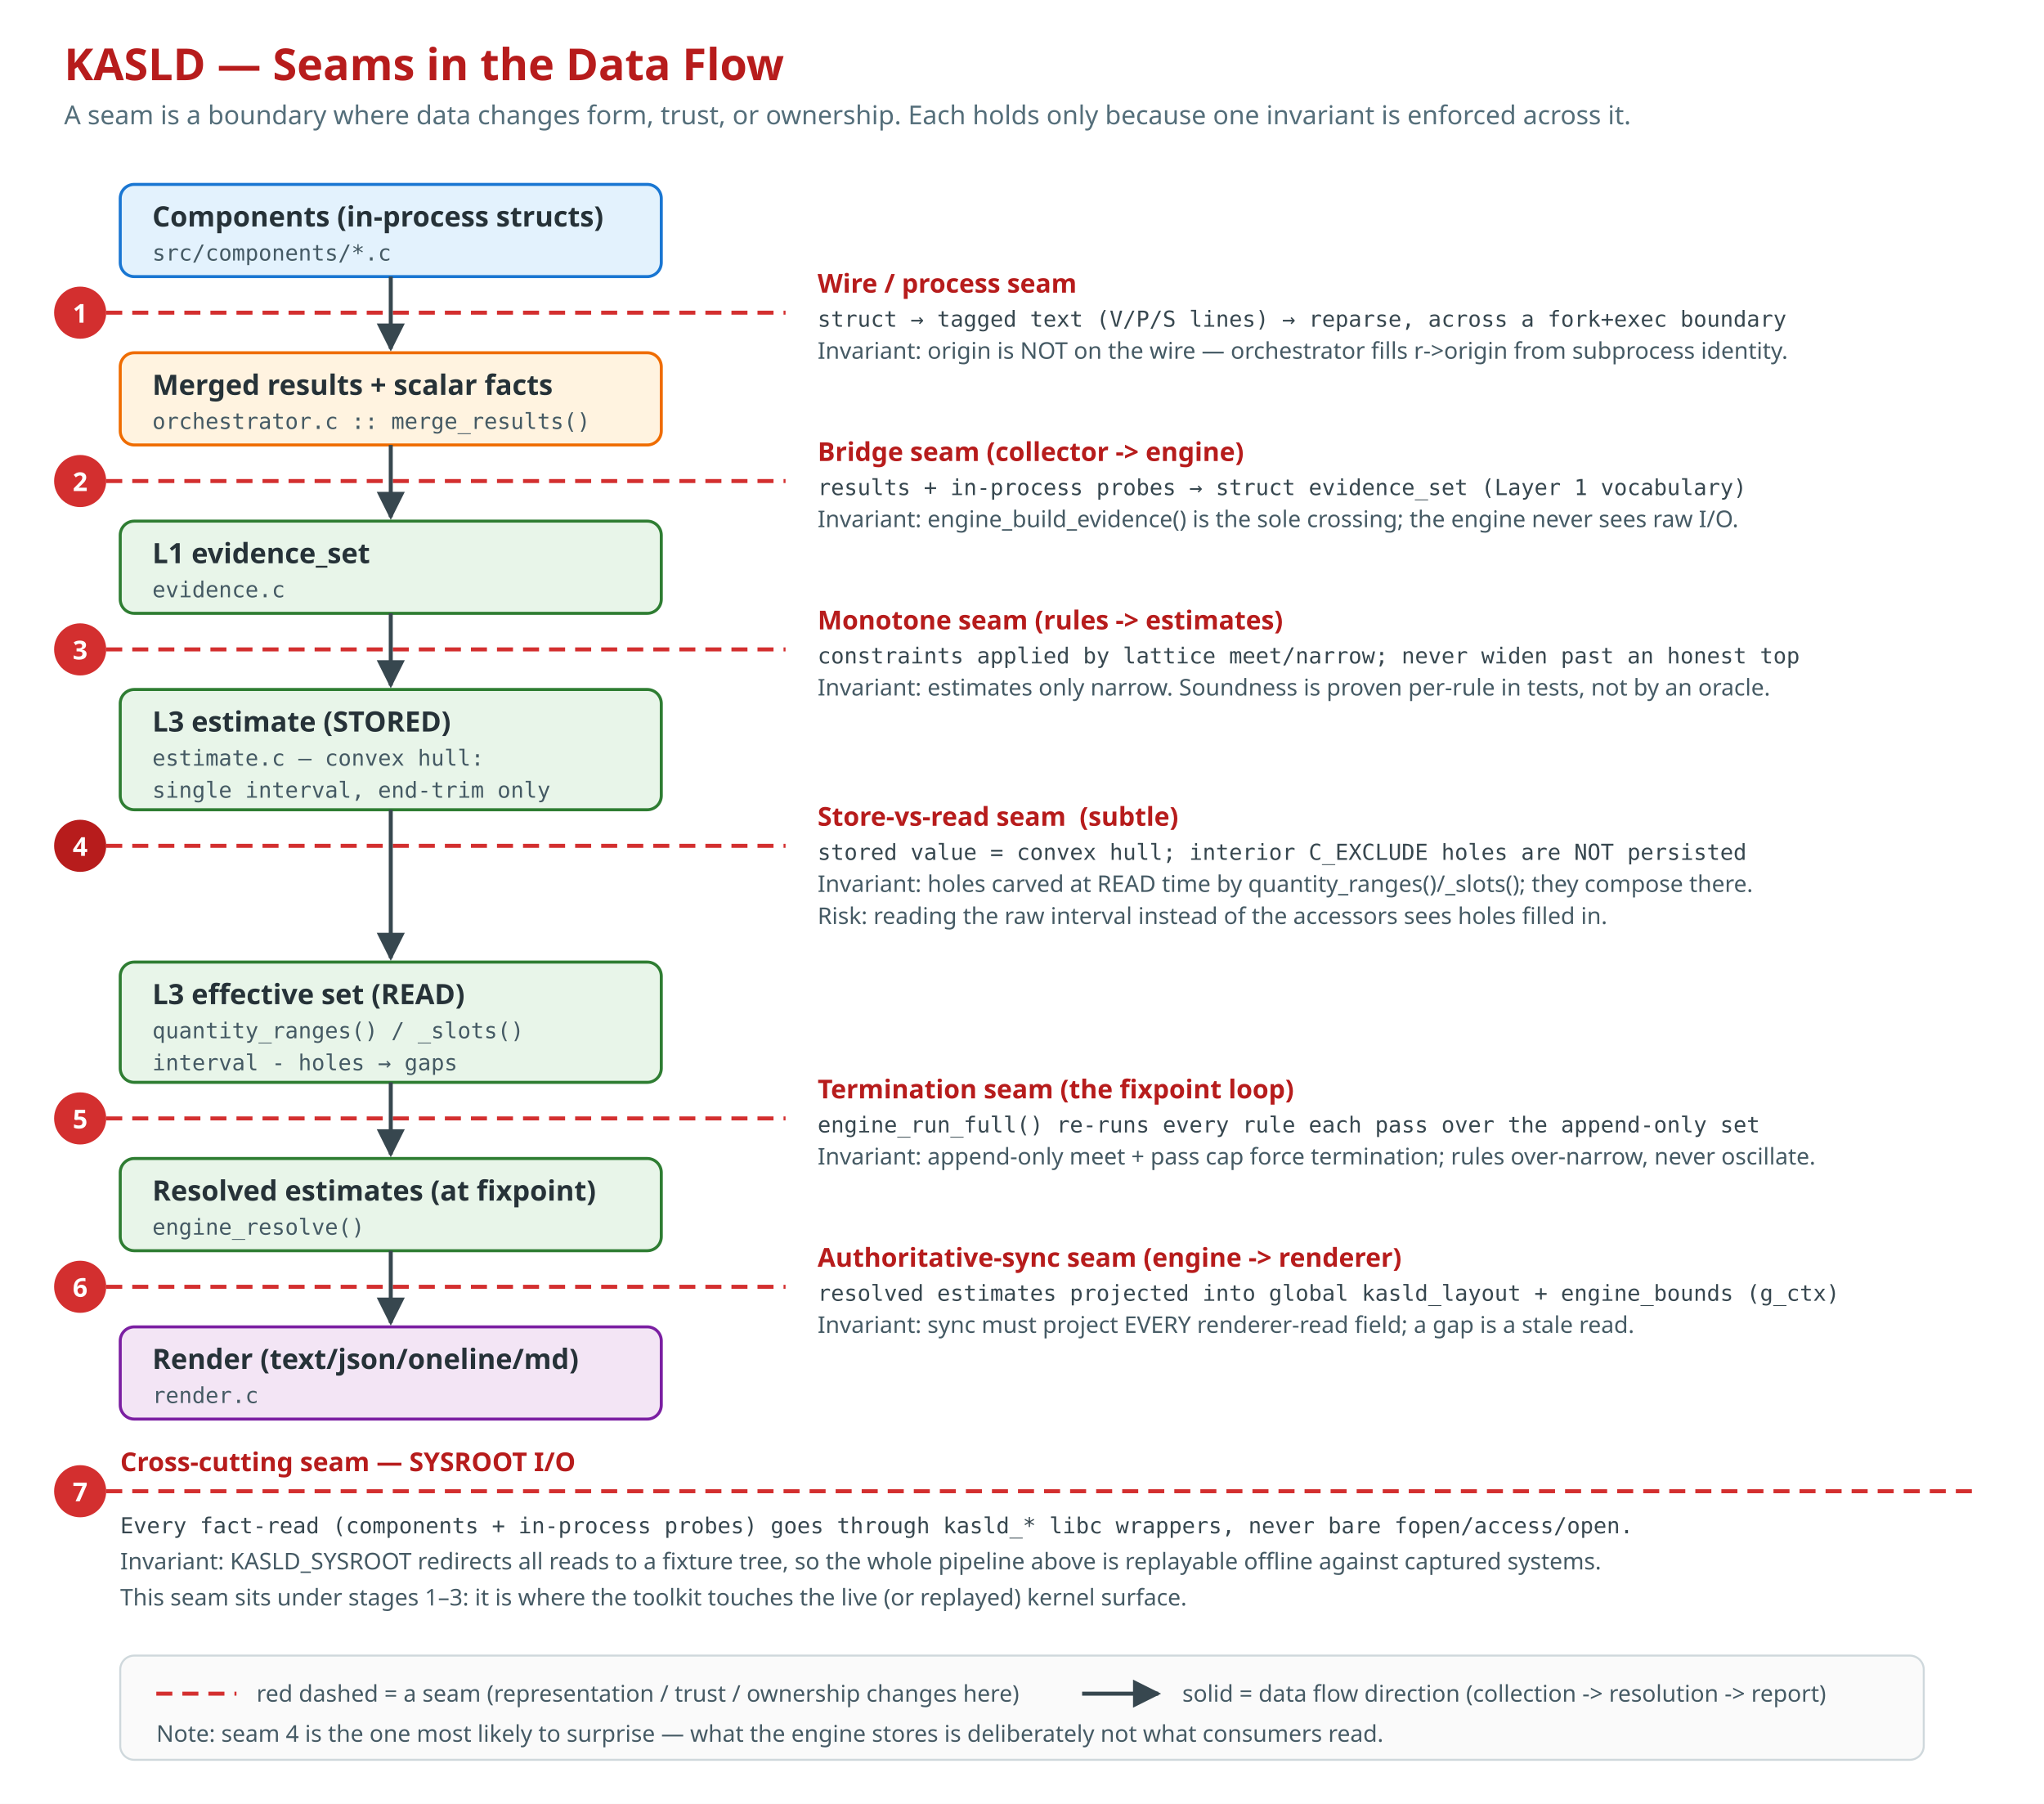
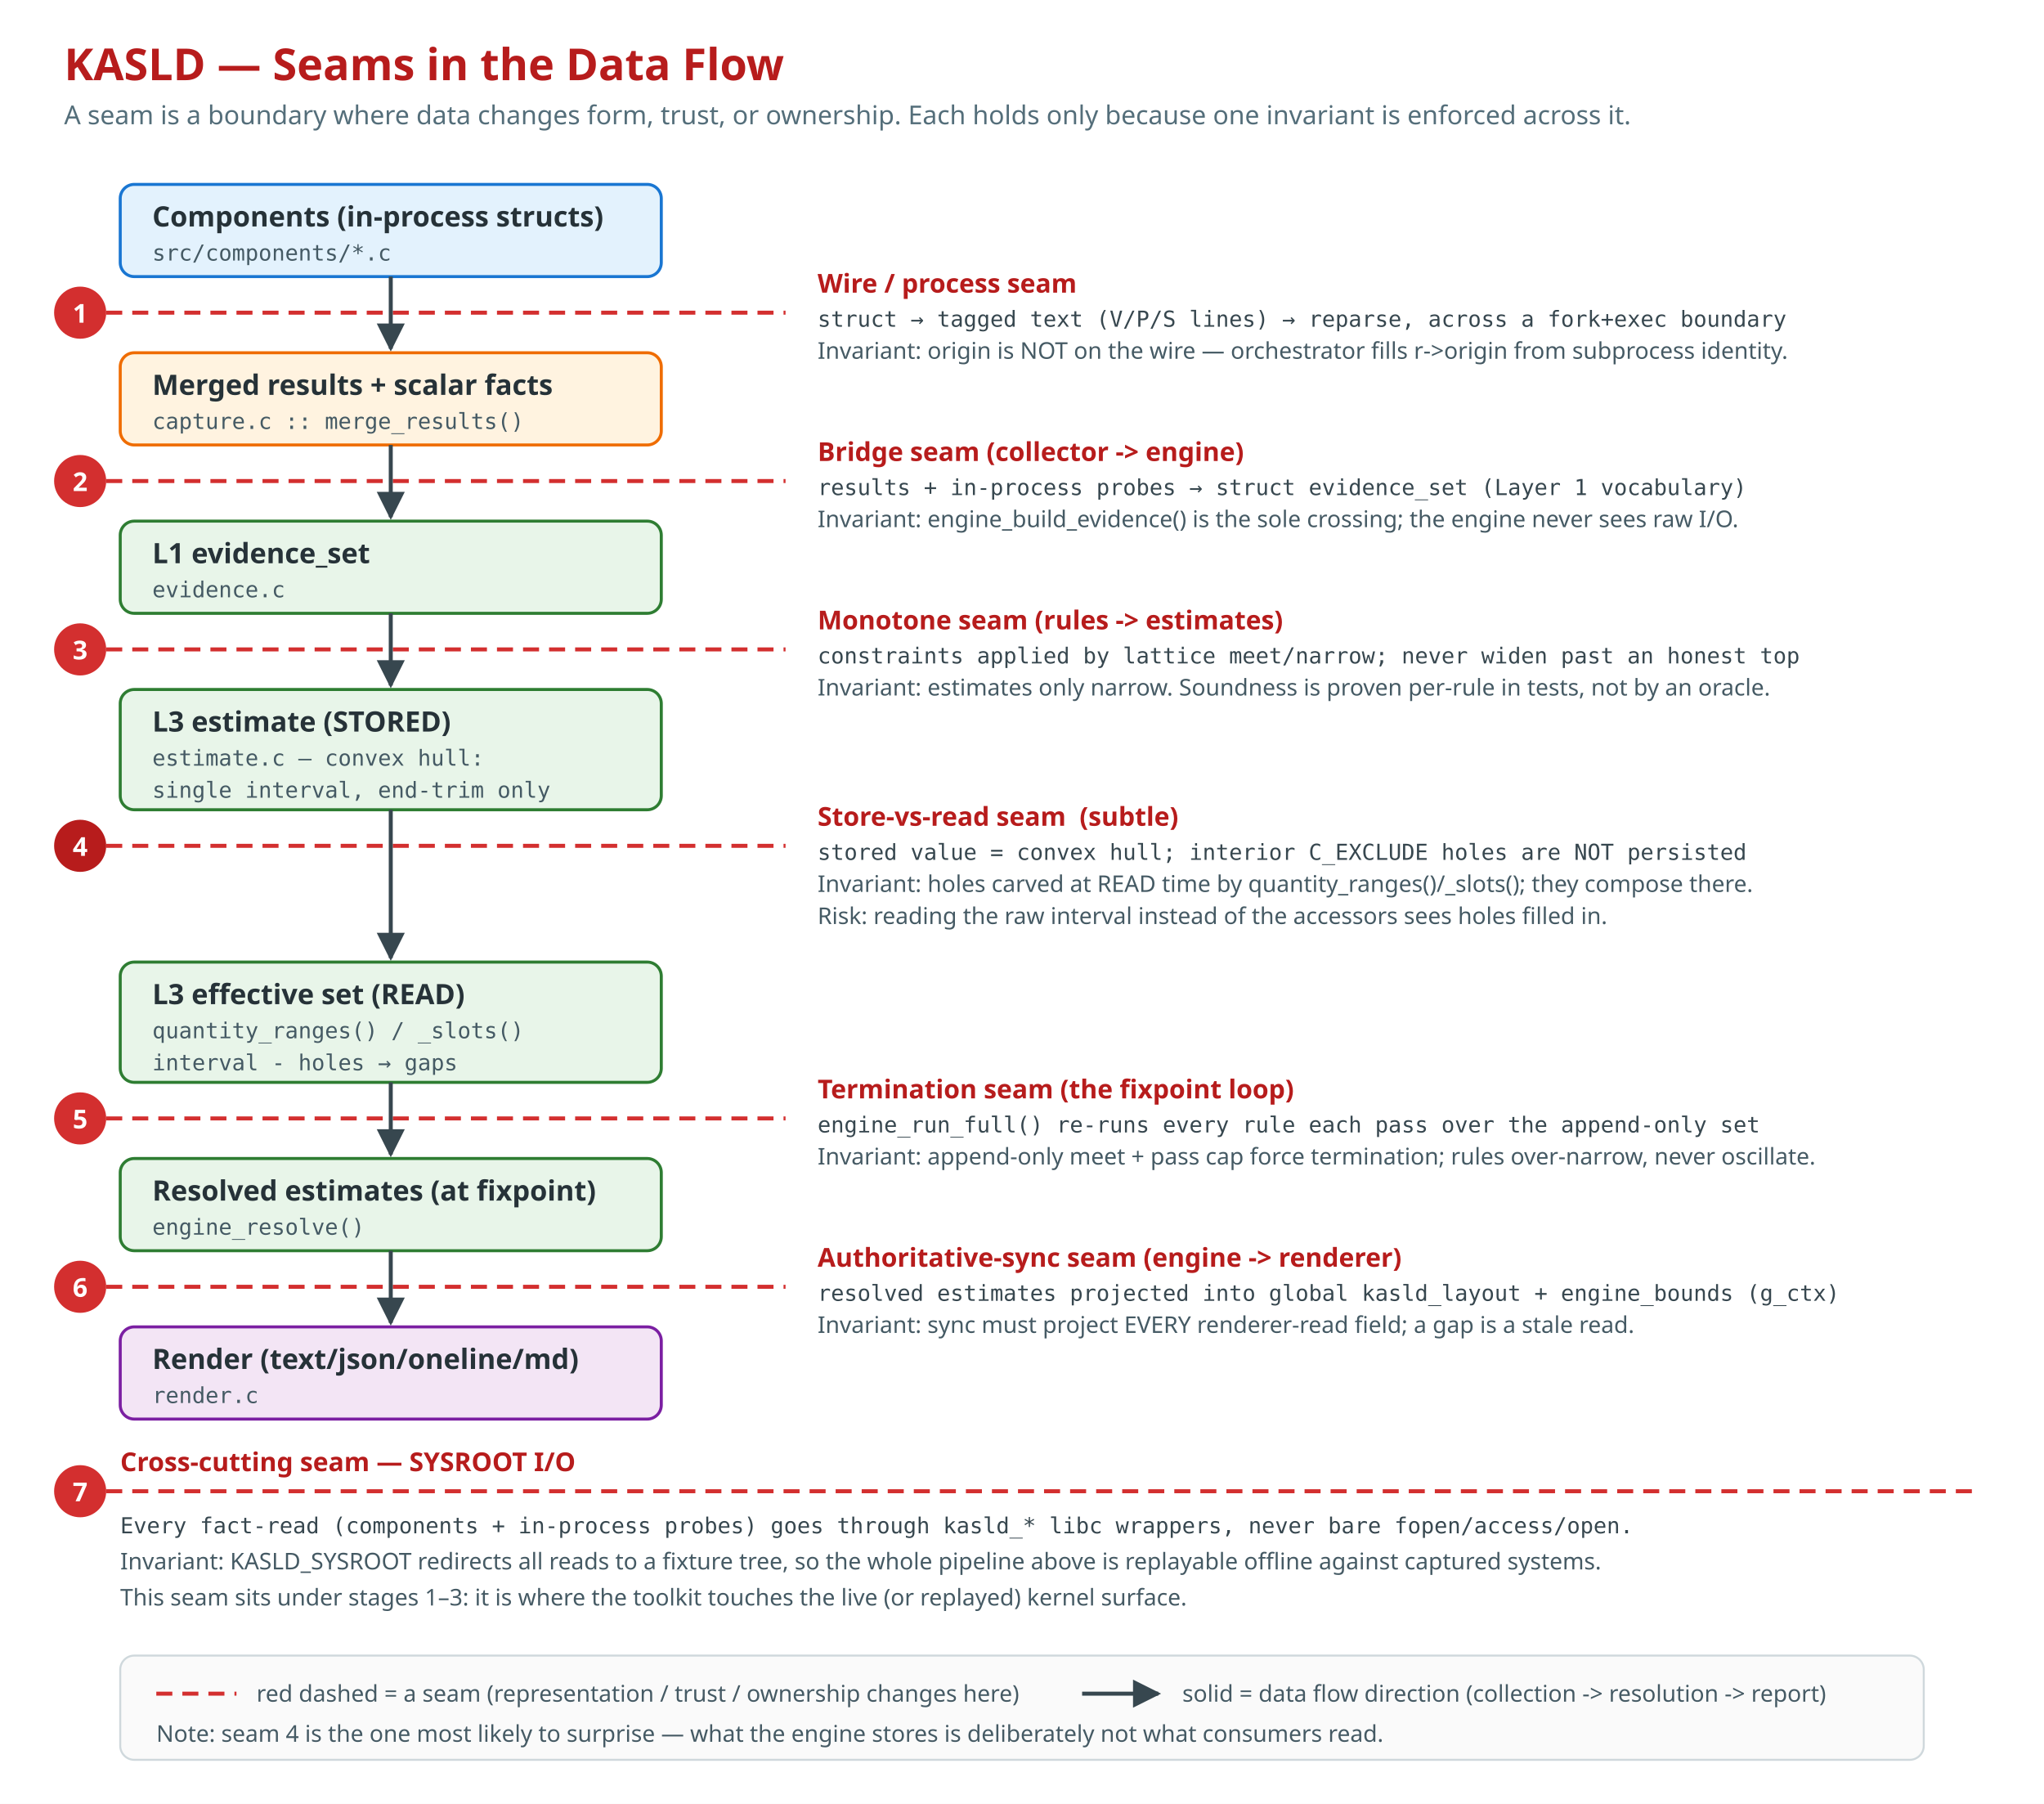
<svg xmlns="http://www.w3.org/2000/svg" width="1020" height="900" viewBox="0 0 1020 900" font-family="sans-serif">
  <defs>
    <marker id="a" viewBox="0 0 10 10" refX="9" refY="5" markerWidth="7" markerHeight="7" orient="auto-start-reverse">
      <path d="M0 0 L10 5 L0 10 z" fill="#37474f" />
    </marker>
    <style>
      .title { font-size: 22px; font-weight: 700; fill: #b71c1c; }
      .sub   { font-size: 13px; fill: #546e7a; }
      .stage { font-size: 14px; font-weight: 700; fill: #263238; }
      .mono  { font-family: monospace; font-size: 11px; fill: #455a64; }
      .seam  { stroke: #d32f2f; stroke-width: 2; stroke-dasharray: 8 5; fill: none; }
      .flow  { stroke: #37474f; stroke-width: 2; fill: none; marker-end: url(#a); }
      .snum  { font-size: 13px; font-weight: 700; fill: #fff; }
      .ctitle{ font-size: 13px; font-weight: 700; fill: #b71c1c; }
      .cwhat { font-family: monospace; font-size: 11px; fill: #37474f; }
      .cinv  { font-size: 11.5px; fill: #455a64; }
    </style>
  </defs>
  <rect x="0" y="0" width="100%" height="100%" fill="#ffffff" />
  <text x="32" y="40" class="title">KASLD — Seams in the Data Flow</text>
  <text x="32" y="62" class="sub">A seam is a boundary where data changes form, trust, or ownership. Each holds only because one invariant is enforced across it.</text>
  <rect x="60" y="92" width="270" height="46" rx="7" fill="#e3f2fd" stroke="#1976d2" stroke-width="1.5" />
  <text x="76" y="113" class="stage">Components (in-process structs)</text>
  <text x="76" y="130" class="mono">src/components/*.c</text>
  <line x1="40" y1="156" x2="392" y2="156" class="seam" />
  <circle cx="40" cy="156" r="13" fill="#d32f2f" />
  <text x="40" y="161" class="snum" text-anchor="middle">1</text>
  <text x="408" y="146" class="ctitle">Wire / process seam</text>
  <text x="408" y="163" class="cwhat">struct → tagged text (V/P/S lines) → reparse, across a fork+exec boundary</text>
  <text x="408" y="179" class="cinv">Invariant: origin is NOT on the wire — orchestrator fills r-&gt;origin from subprocess identity.</text>
  <path d="M195 138 L195 174" class="flow" />
  <rect x="60" y="176" width="270" height="46" rx="7" fill="#fff3e0" stroke="#ef6c00" stroke-width="1.5" />
  <text x="76" y="197" class="stage">Merged results + scalar facts</text>
-   <text x="76" y="214" class="mono">orchestrator.c :: merge_results()</text>
+   <text x="76" y="214" class="mono">capture.c :: merge_results()</text>
  <line x1="40" y1="240" x2="392" y2="240" class="seam" />
  <circle cx="40" cy="240" r="13" fill="#d32f2f" />
  <text x="40" y="245" class="snum" text-anchor="middle">2</text>
  <text x="408" y="230" class="ctitle">Bridge seam (collector -&gt; engine)</text>
  <text x="408" y="247" class="cwhat">results + in-process probes → struct evidence_set (Layer 1 vocabulary)</text>
  <text x="408" y="263" class="cinv">Invariant: engine_build_evidence() is the sole crossing; the engine never sees raw I/O.</text>
  <path d="M195 222 L195 258" class="flow" />
  <rect x="60" y="260" width="270" height="46" rx="7" fill="#e8f5e9" stroke="#2e7d32" stroke-width="1.5" />
  <text x="76" y="281" class="stage">L1 evidence_set</text>
  <text x="76" y="298" class="mono">evidence.c</text>
  <line x1="40" y1="324" x2="392" y2="324" class="seam" />
  <circle cx="40" cy="324" r="13" fill="#d32f2f" />
  <text x="40" y="329" class="snum" text-anchor="middle">3</text>
  <text x="408" y="314" class="ctitle">Monotone seam (rules -&gt; estimates)</text>
  <text x="408" y="331" class="cwhat">constraints applied by lattice meet/narrow; never widen past an honest top</text>
  <text x="408" y="347" class="cinv">Invariant: estimates only narrow. Soundness is proven per-rule in tests, not by an oracle.</text>
  <path d="M195 306 L195 342" class="flow" />
  <rect x="60" y="344" width="270" height="60" rx="7" fill="#e8f5e9" stroke="#2e7d32" stroke-width="1.5" />
  <text x="76" y="365" class="stage">L3 estimate (STORED)</text>
  <text x="76" y="382" class="mono">estimate.c — convex hull:</text>
  <text x="76" y="398" class="mono">single interval, end-trim only</text>
  <line x1="40" y1="422" x2="392" y2="422" class="seam" stroke-width="3" />
  <circle cx="40" cy="422" r="13" fill="#b71c1c" />
  <text x="40" y="427" class="snum" text-anchor="middle">4</text>
  <text x="408" y="412" class="ctitle">Store-vs-read seam  (subtle)</text>
  <text x="408" y="429" class="cwhat">stored value = convex hull; interior C_EXCLUDE holes are NOT persisted</text>
  <text x="408" y="445" class="cinv">Invariant: holes carved at READ time by quantity_ranges()/_slots(); they compose there.</text>
  <text x="408" y="461" class="cinv">Risk: reading the raw interval instead of the accessors sees holes filled in.</text>
  <path d="M195 404 L195 478" class="flow" />
  <rect x="60" y="480" width="270" height="60" rx="7" fill="#e8f5e9" stroke="#2e7d32" stroke-width="1.5" />
  <text x="76" y="501" class="stage">L3 effective set (READ)</text>
  <text x="76" y="518" class="mono">quantity_ranges() / _slots()</text>
  <text x="76" y="534" class="mono">interval - holes → gaps</text>
  <line x1="40" y1="558" x2="392" y2="558" class="seam" />
  <circle cx="40" cy="558" r="13" fill="#d32f2f" />
  <text x="40" y="563" class="snum" text-anchor="middle">5</text>
  <text x="408" y="548" class="ctitle">Termination seam (the fixpoint loop)</text>
  <text x="408" y="565" class="cwhat">engine_run_full() re-runs every rule each pass over the append-only set</text>
  <text x="408" y="581" class="cinv">Invariant: append-only meet + pass cap force termination; rules over-narrow, never oscillate.</text>
  <path d="M195 540 L195 576" class="flow" />
  <rect x="60" y="578" width="270" height="46" rx="7" fill="#e8f5e9" stroke="#2e7d32" stroke-width="1.5" />
  <text x="76" y="599" class="stage">Resolved estimates (at fixpoint)</text>
  <text x="76" y="616" class="mono">engine_resolve()</text>
  <line x1="40" y1="642" x2="392" y2="642" class="seam" />
  <circle cx="40" cy="642" r="13" fill="#d32f2f" />
  <text x="40" y="647" class="snum" text-anchor="middle">6</text>
  <text x="408" y="632" class="ctitle">Authoritative-sync seam (engine -&gt; renderer)</text>
  <text x="408" y="649" class="cwhat">resolved estimates projected into global kasld_layout + engine_bounds (g_ctx)</text>
  <text x="408" y="665" class="cinv">Invariant: sync must project EVERY renderer-read field; a gap is a stale read.</text>
  <path d="M195 624 L195 660" class="flow" />
  <rect x="60" y="662" width="270" height="46" rx="7" fill="#f3e5f5" stroke="#7b1fa2" stroke-width="1.5" />
  <text x="76" y="683" class="stage">Render (text/json/oneline/md)</text>
  <text x="76" y="700" class="mono">render.c</text>
  <line x1="40" y1="744" x2="988" y2="744" class="seam" />
  <circle cx="40" cy="744" r="13" fill="#d32f2f" />
  <text x="40" y="749" class="snum" text-anchor="middle">7</text>
  <text x="60" y="734" class="ctitle">Cross-cutting seam — SYSROOT I/O</text>
  <text x="60" y="765" class="cwhat">Every fact-read (components + in-process probes) goes through kasld_* libc wrappers, never bare fopen/access/open.</text>
  <text x="60" y="783" class="cinv">Invariant: KASLD_SYSROOT redirects all reads to a fixture tree, so the whole pipeline above is replayable offline against captured systems.</text>
  <text x="60" y="801" class="cinv">This seam sits under stages 1–3: it is where the toolkit touches the live (or replayed) kernel surface.</text>
  <rect x="60" y="826" width="900" height="52" rx="7" fill="#fafafa" stroke="#cfd8dc" />
  <line x1="78" y1="845" x2="118" y2="845" class="seam" />
  <text x="128" y="849" class="cinv">red dashed = a seam (representation / trust / ownership changes here)</text>
  <line x1="540" y1="845" x2="578" y2="845" class="flow" />
  <text x="590" y="849" class="cinv">solid = data flow direction (collection -&gt; resolution -&gt; report)</text>
  <text x="78" y="869" class="cinv">Note: seam 4 is the one most likely to surprise — what the engine stores is deliberately not what consumers read.</text>
</svg>
